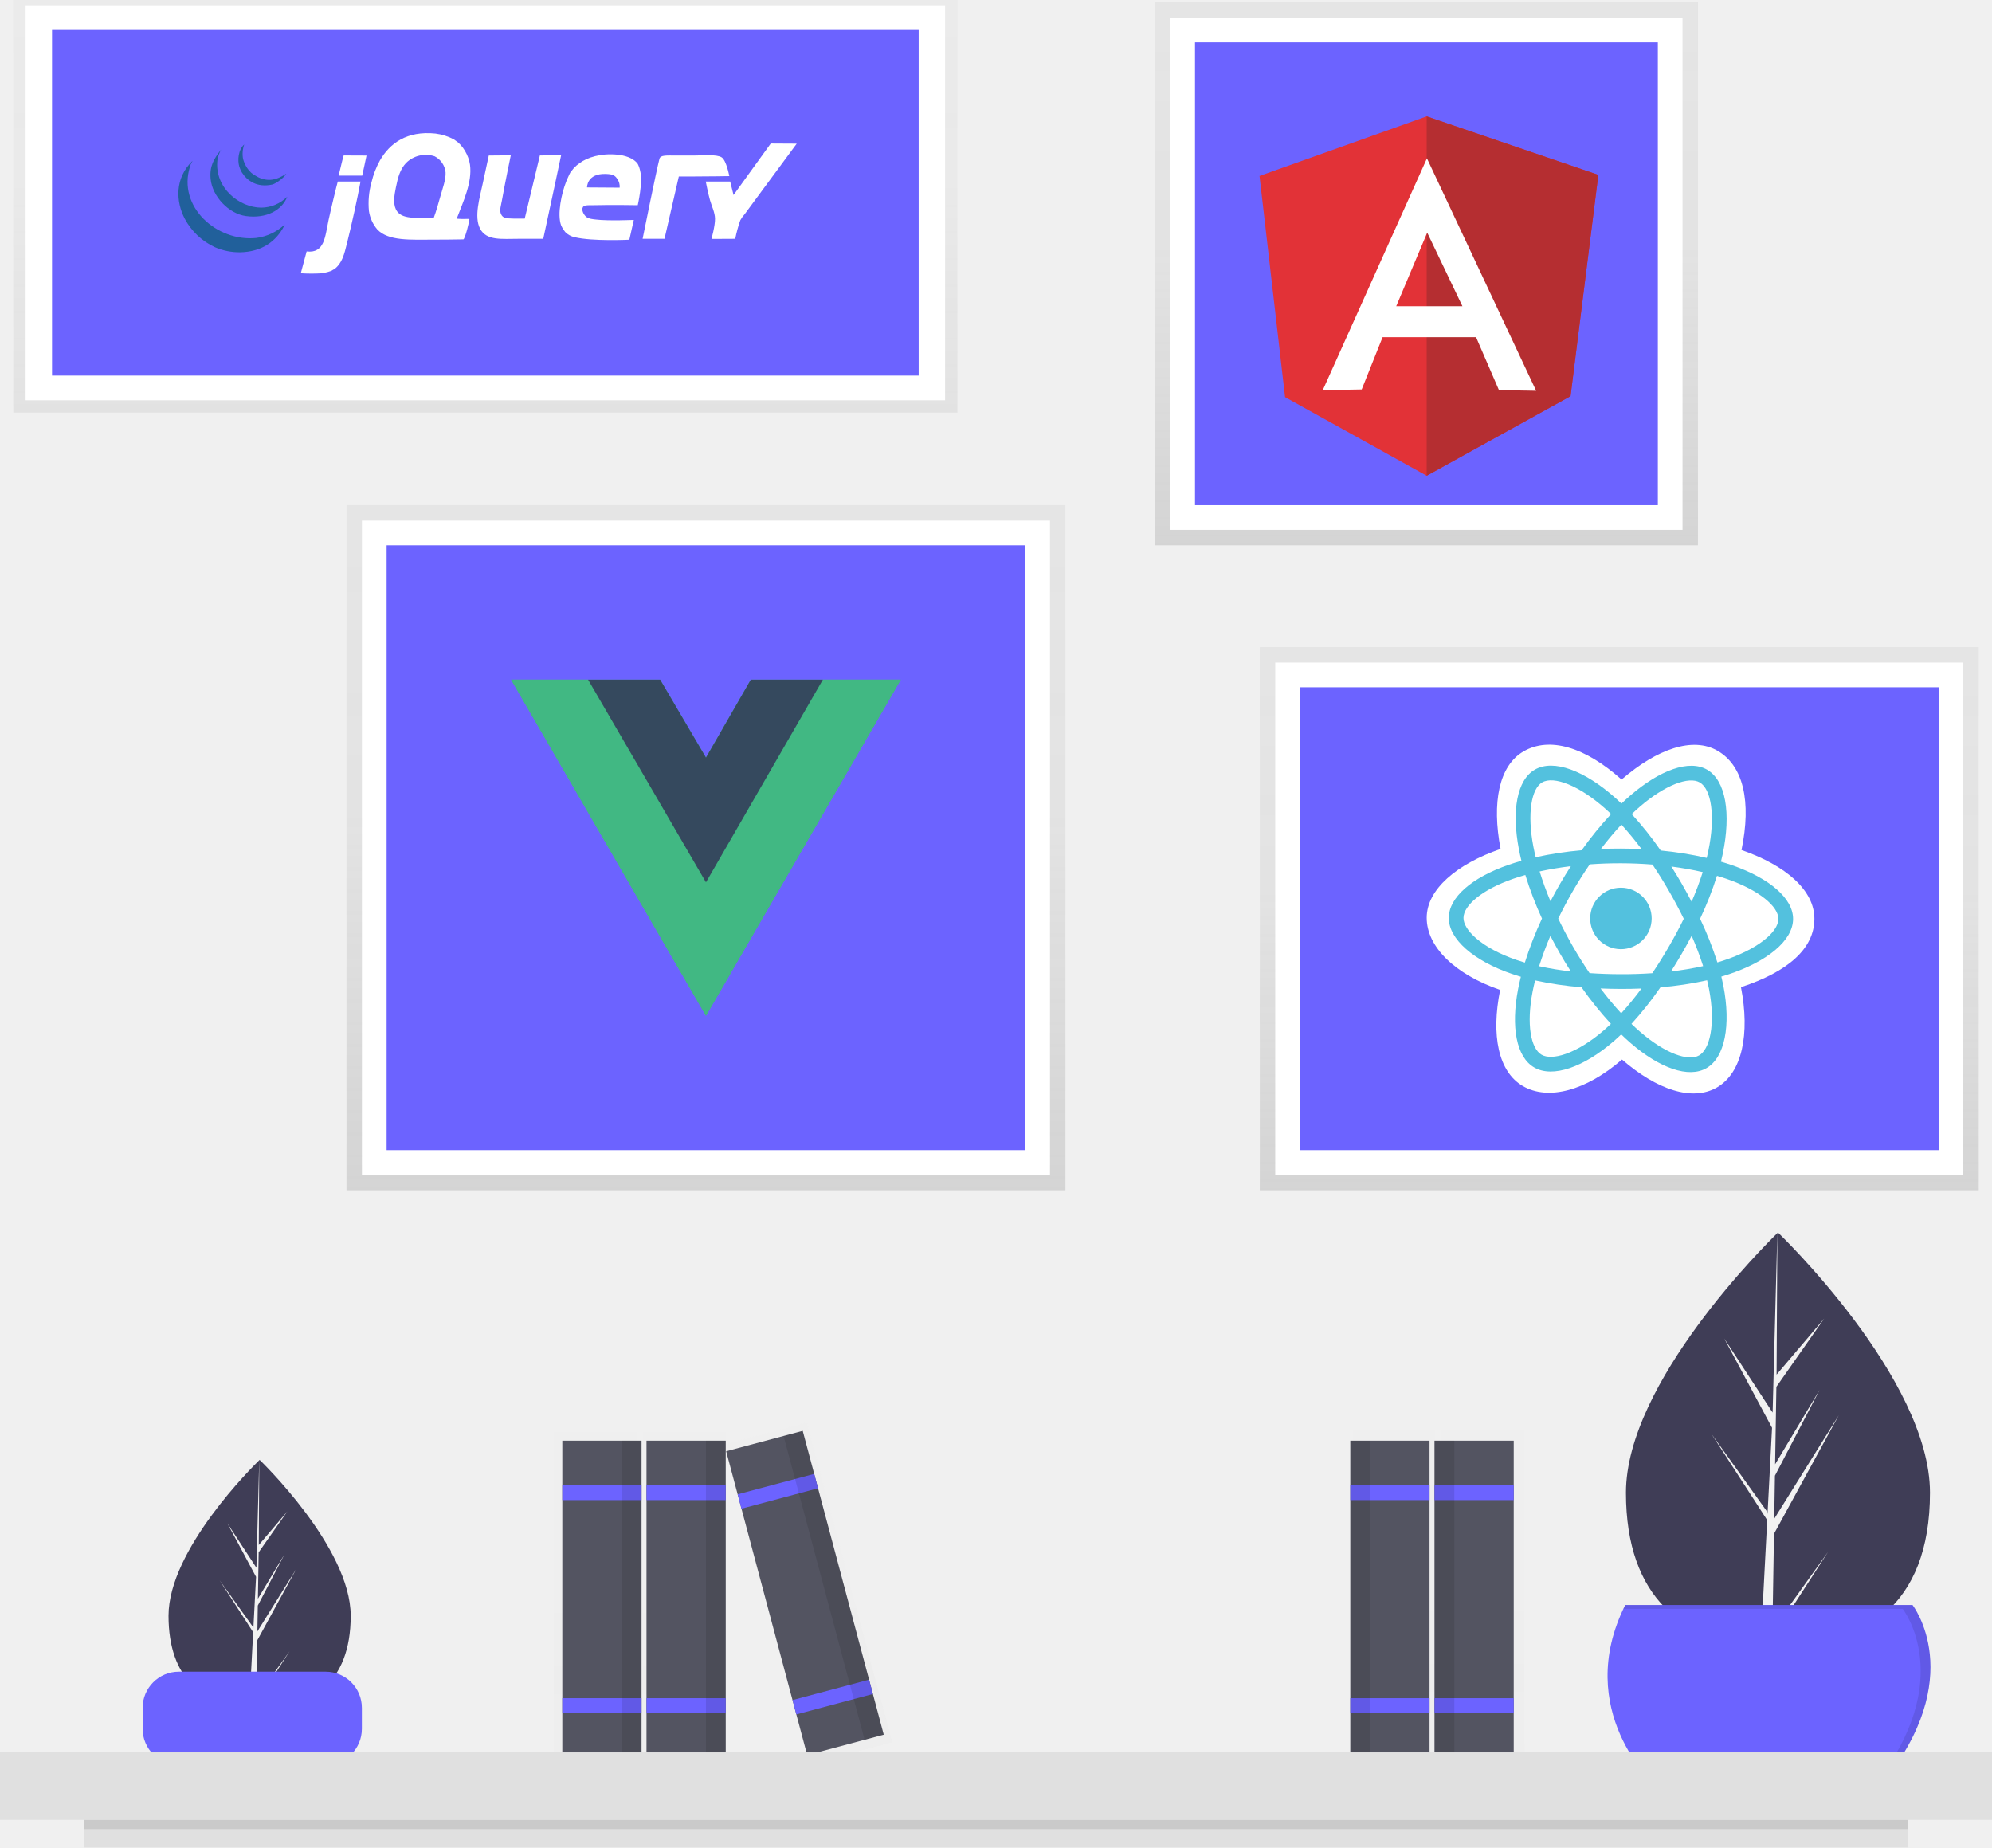
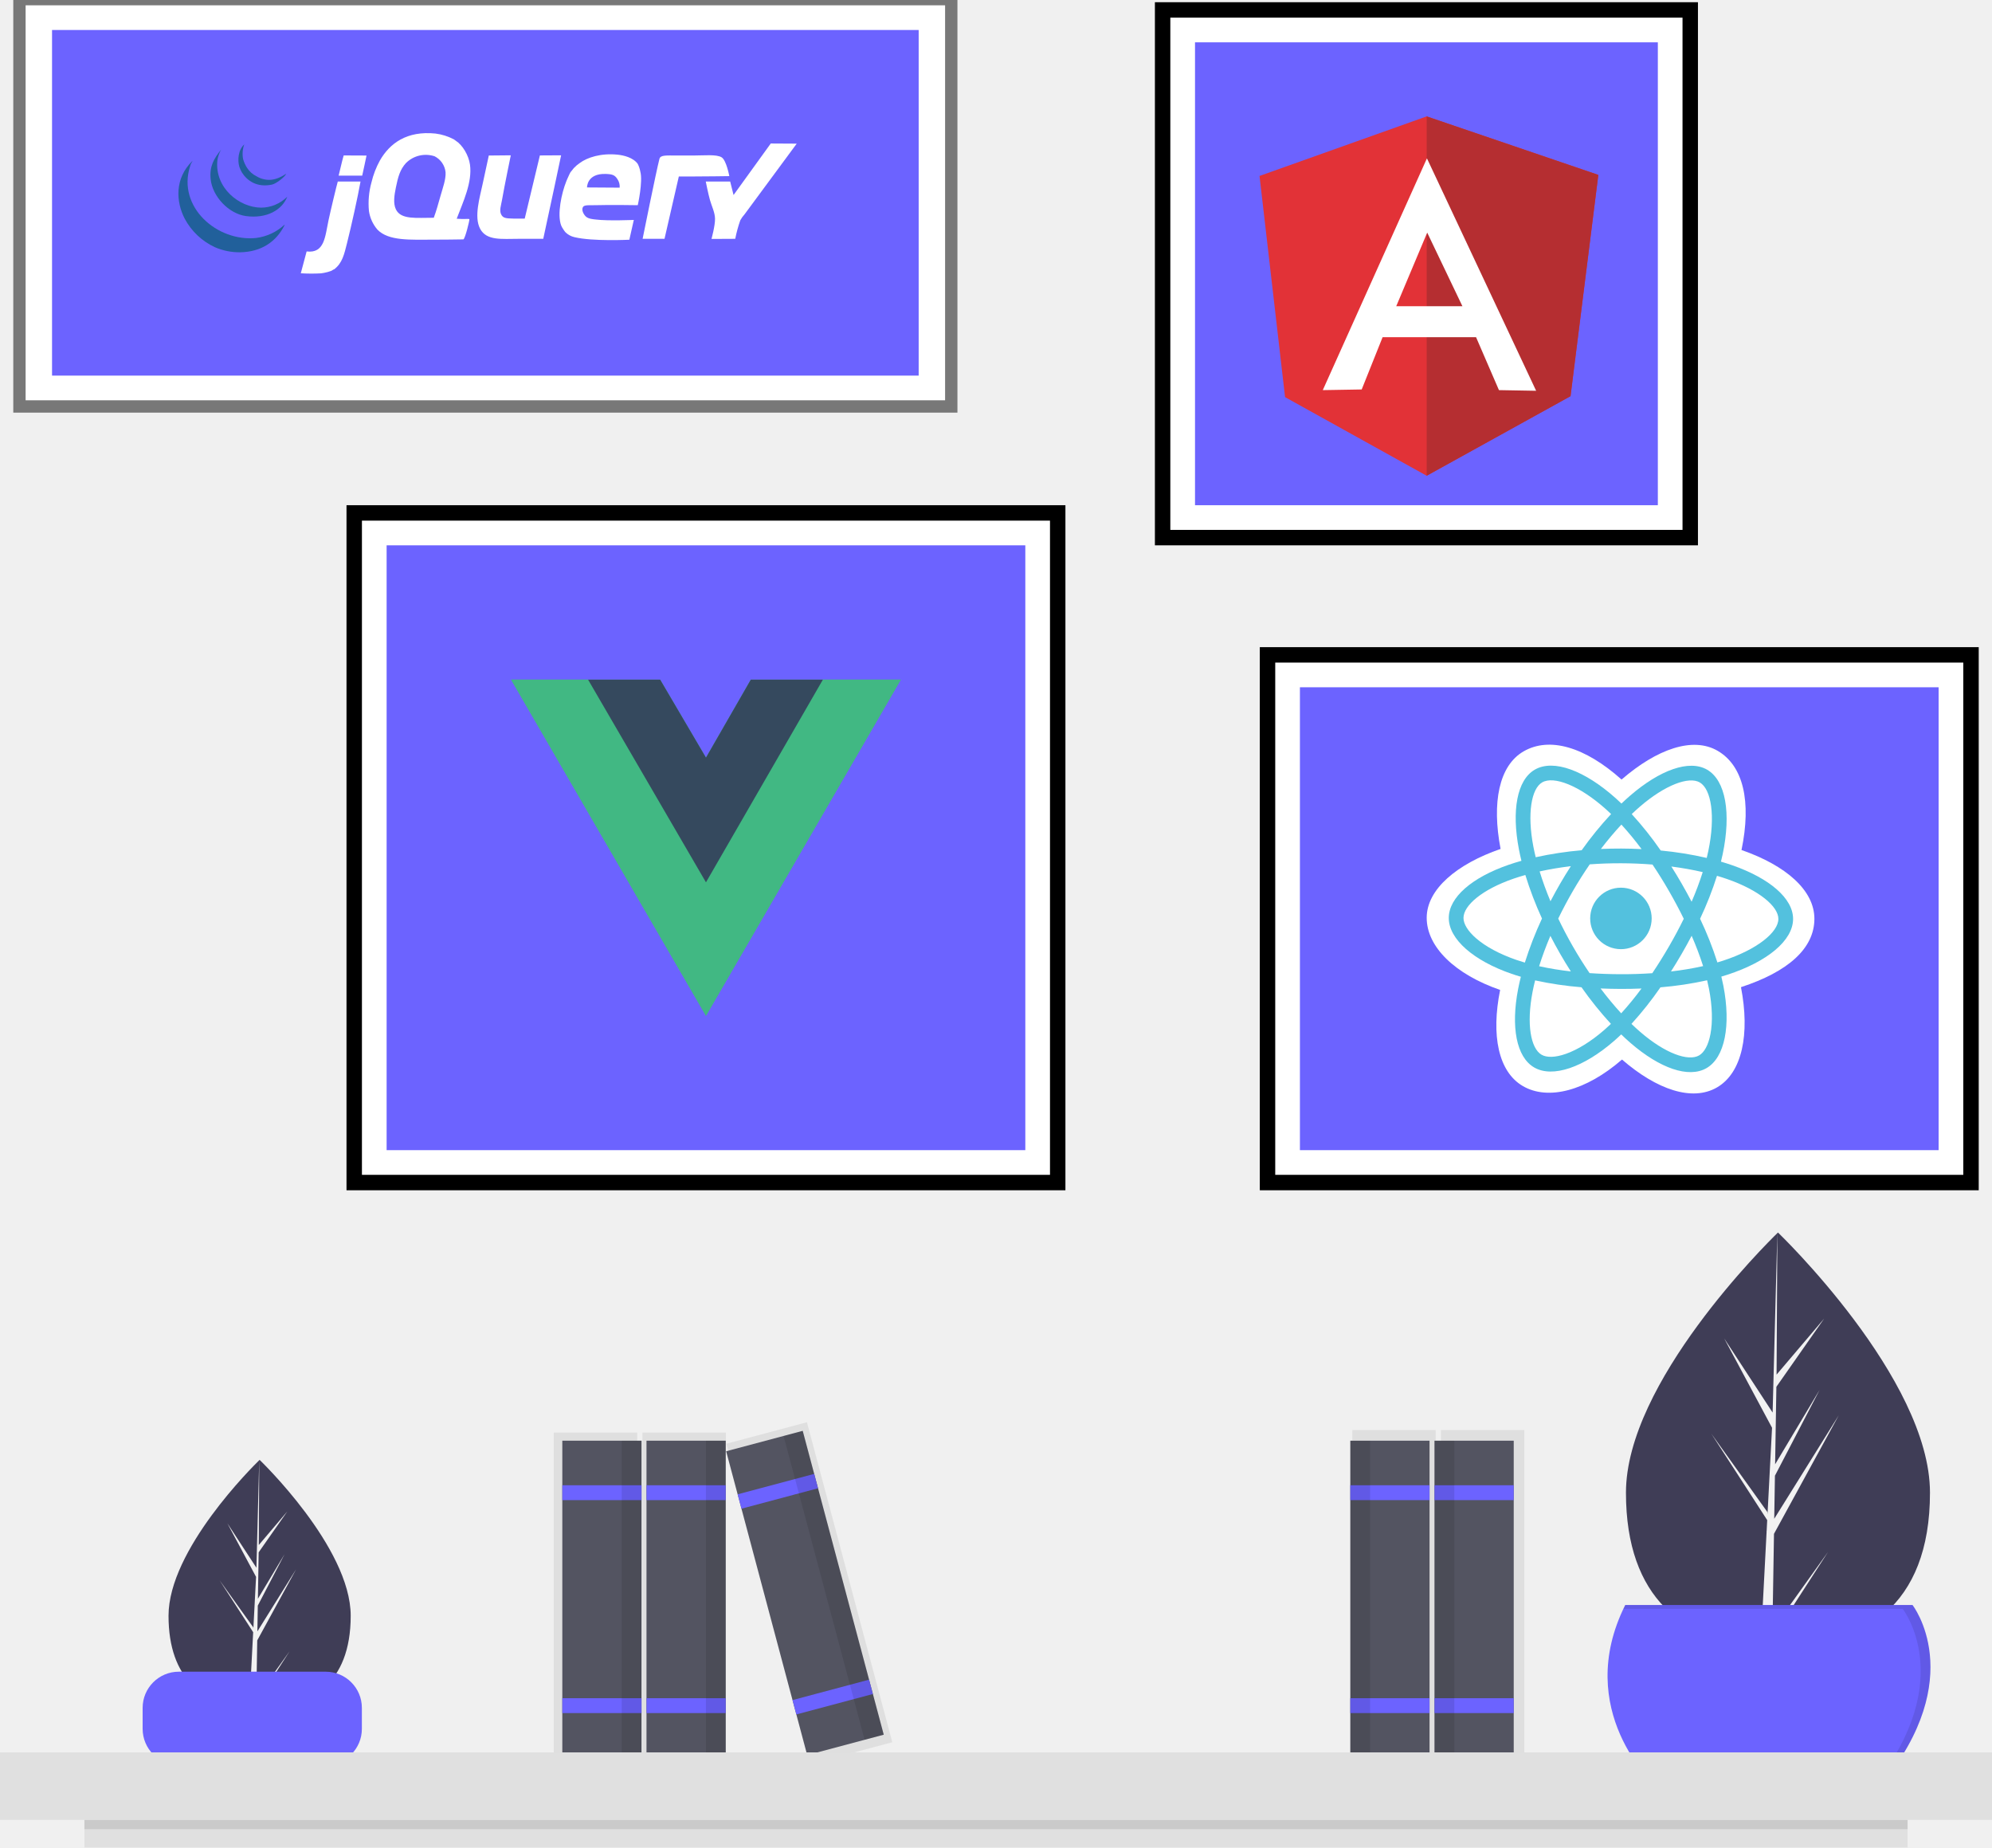
<svg xmlns="http://www.w3.org/2000/svg" xmlns:xlink="http://www.w3.org/1999/xlink" id="e8aabfee-d00f-44c0-b6f7-c40294f8dfa6" data-name="Layer 1" width="787.169" height="730" viewBox="0 0 787.169 730">
  <defs>
    <linearGradient id="a3c4672e-2259-4d6c-8c24-5949363a8af1" x1="278.973" y1="470.295" x2="278.973" y2="199.617" gradientUnits="userSpaceOnUse">
-       <stop offset="0" stop-color="gray" stop-opacity="0.25" />
-       <stop offset="0.535" stop-color="gray" stop-opacity="0.12" />
-       <stop offset="1" stop-color="gray" stop-opacity="0.1" />
+       <stop offset="0" stopColor="gray" stopOpacity="0.25" />
+       <stop offset="0.535" stopColor="gray" stopOpacity="0.12" />
+       <stop offset="1" stopColor="gray" stopOpacity="0.1" />
    </linearGradient>
    <linearGradient id="acf699b8-10e6-407b-86e3-0f7f8fa4bdb6" x1="191.795" y1="163.039" x2="191.795" y2="0" xlink:href="#a3c4672e-2259-4d6c-8c24-5949363a8af1" />
    <linearGradient id="b28a1e8f-be05-408d-a6f5-6fd2e5b0337f" x1="563.673" y1="215.467" x2="563.673" y2="0.876" xlink:href="#a3c4672e-2259-4d6c-8c24-5949363a8af1" />
    <linearGradient id="f1fc4b36-2829-4464-83b0-fd2af5b19fd6" x1="639.878" y1="470.295" x2="639.878" y2="255.703" xlink:href="#a3c4672e-2259-4d6c-8c24-5949363a8af1" />
    <linearGradient id="bb60ebe1-81e2-422a-a970-aa43062904da" x1="453.701" y1="780.902" x2="453.701" y2="650.043" gradientTransform="matrix(-1, 0, 0, 1, 1039.585, -85)" xlink:href="#a3c4672e-2259-4d6c-8c24-5949363a8af1" />
    <linearGradient id="a1b2f907-b002-48c8-973d-a12b277f13d1" x1="488.734" y1="780.902" x2="488.734" y2="650.043" gradientTransform="matrix(-1, 0, 0, 1, 1039.585, -85)" xlink:href="#a3c4672e-2259-4d6c-8c24-5949363a8af1" />
    <linearGradient id="a8136d5f-4c26-4562-977f-ea29024932d1" x1="235.319" y1="696.902" x2="235.319" y2="566.043" xlink:href="#a3c4672e-2259-4d6c-8c24-5949363a8af1" />
    <linearGradient id="eaaf4b84-3353-429f-a894-84d4b3cd89b7" x1="270.352" y1="696.902" x2="270.352" y2="566.043" xlink:href="#a3c4672e-2259-4d6c-8c24-5949363a8af1" />
    <linearGradient id="fa1ca12c-a5d3-4b88-b665-ae3e1db189da" x1="319.81" y1="696.88" x2="319.81" y2="561.944" xlink:href="#a3c4672e-2259-4d6c-8c24-5949363a8af1" />
  </defs>
  <path d="M969.076,674.787c0,45.239-26.894,61.036-60.068,61.036-.772,0-1.541-.008-2.304-.029-1.536-.033-3.06-.1-4.563-.209-29.942-2.117-53.204-18.728-53.204-60.799,0-43.535,55.626-98.472,59.822-102.551l.008-.004c.159-.159.242-.238.242-.238S969.076,629.544,969.076,674.787Z" transform="translate(-206.4153 -85)" fill="#3f3d56" />
  <path d="M906.817,728.902,928.789,698.204l-22.027,34.067-.058,3.524c-1.536-.033-3.06-.1-4.563-.209l2.367-45.26-.017-.351.042-.067.221-4.275L882.673,651.479l22.148,30.948.054.906,1.791-34.196-18.904-35.29,19.133,29.282,1.862-70.893.008-.242v.238l-.309,55.906,18.816-22.164-18.895,26.978-.497,30.618,17.572-29.383L907.806,668.078l-.276,17.021,25.508-40.901-25.604,46.842Z" transform="translate(-206.4153 -85)" fill="#f2f2f2" />
  <path d="M345,723.419c0,27.107-16.115,36.573-35.993,36.573-.463,0-.923-.005-1.381-.018-.921-.02-1.834-.06-2.734-.125-17.941-1.268-31.88-11.222-31.88-36.43,0-26.086,33.331-59.004,35.845-61.448l.005-.003c.095-.095.145-.143.145-.143S345,696.31,345,723.419Z" transform="translate(-206.4153 -85)" fill="#3f3d56" />
  <path d="M307.694,755.844l13.166-18.394-13.198,20.413-.035,2.111c-.921-.02-1.834-.06-2.734-.125l1.418-27.119-.01-.21.025-.04.133-2.562-13.231-20.465,13.271,18.544.033.543,1.073-20.49L296.277,686.904l11.465,17.546,1.116-42.479.005-.145v.143l-.185,33.498,11.275-13.281-11.322,16.165-.298,18.346,10.529-17.606L308.287,719.399l-.165,10.199L323.406,705.09,308.064,733.158Z" transform="translate(-206.4153 -85)" fill="#f2f2f2" />
  <rect x="136.928" y="199.617" width="284.09" height="270.678" fill="url(#a3c4672e-2259-4d6c-8c24-5949363a8af1)" />
  <rect x="143.024" y="205.713" width="271.898" height="258.486" fill="#fff" />
  <rect x="152.779" y="215.467" width="252.389" height="238.977" fill="#6c63ff" />
  <path d="M531.584,353.55h30.797L485.388,486.362,408.396,353.55h58.899l18.093,30.797,17.708-30.797Z" transform="translate(-206.4153 -85)" fill="#41b883" />
  <path d="M408.396,353.55,485.388,486.362l76.993-132.812H531.584l-46.196,79.687-46.581-79.687Z" transform="translate(-206.4153 -85)" fill="#41b883" />
  <path d="M438.808,353.55l46.581,80.072,46.196-80.072h-28.487l-17.708,30.797-18.093-30.797Z" transform="translate(-206.4153 -85)" fill="#35495e" />
  <g opacity="0.5">
    <rect x="5.247" width="373.097" height="163.039" fill="url(#acf699b8-10e6-407b-86e3-0f7f8fa4bdb6)" />
  </g>
  <rect x="10.124" y="2.095" width="363.343" height="156.067" fill="#fff" />
  <rect x="20.564" y="11.849" width="342.463" height="136.558" fill="#6c63ff" />
  <path d="M510.99,141.702l10.259.057s-19.073,25.845-20.631,27.952A12.016,12.016,0,0,0,498.954,172.04a52.041,52.041,0,0,0-1.997,7.321l-9.387.047s1.461-5.241,1.4-8.033c-.053-2.439-1.298-4.875-1.996-7.321-.706-2.476-1.664-7.321-1.664-7.321h9.651l1.331,5.324,14.698-20.355" transform="translate(-206.4153 -85)" fill="#fff" />
  <path d="M491.564,147.153c1.893,1.141,3.055,7.437,3.055,7.437s-9.906.146-15.297.146h-4.659l-5.657,24.624h-8.652s5.384-26.76,6.655-31.612c.412-1.571,2.822-1.301,6.891-1.301H480.4c4.196,0,9.101-.536,11.164.705m-40.277,11.993a5.186,5.186,0,0,0-.915-3.411c-1.012-1.56-1.946-1.923-4.609-2.007-7.517-.236-7.371,5.334-7.371,5.334Zm8.152-6.379c1.102,3.974-.998,13.311-.998,13.311s-10.965-.183-16.971,0c-1.867.057-4.103-.203-4.659.666-.782,1.217.286,3.092,1.191,3.883,1.042.911,3.071,1.015,3.8,1.108,4.875.619,15.077.16,15.077.16l-1.767,7.826s-14.417.723-21.629-.998a7.341,7.341,0,0,1-3.661-1.996c-.246-.266-.46-.628-.693-.942a8.745,8.745,0,0,1-.971-1.721c-1.647-4.389.193-12.797,1.997-17.303.209-.522.472-1.184.749-1.747.346-.702.638-1.494.915-1.913.186-.289.416-.476.609-.749a11.174,11.174,0,0,1,.722-.915,13.713,13.713,0,0,1,2.33-1.996c3.004-2.25,8.442-3.997,14.974-3.328,2.459.253,6.173,1.131,7.986,3.661a11.171,11.171,0,0,1,.998,2.995Zm-39.681-6.349,8.389-.049s-4.675,22.178-7.058,32.993h-9.651c-6.744,0-12.751.835-15.306-3.993-2.479-4.688-.113-12.398.998-17.636.785-3.707,2.44-11.284,2.44-11.284l8.692-.08s-2.456,11.796-3.478,17.686c-.366,2.11-1.121,4.096-.332,5.656.749,1.485,1.797,1.591,4.991,1.664,1.012.024,4.326,0,4.326,0l5.99-24.957m-39.266,15.973c.878-3.121,2.16-6.505,1.997-9.317a7.999,7.999,0,0,0-4.326-6.322,11.085,11.085,0,0,0-11.314,2.662c-2.359,2.556-3.158,5.541-3.993,9.651-.622,3.051-1.131,6.272,0,8.651,2.003,4.207,8.249,3.288,14.974,3.328.998-2.675,1.823-5.68,2.662-8.652Zm11.647-12.312c.958,6.968-2.718,14.658-5.251,21.346,2.582.233,4.845-.036,5.008.157.17.25-1.731,7.983-2.393,8.003-2.049.053-8.841.11-11.673.11-9.241,0-17.886.602-22.294-3.993a14.493,14.493,0,0,1-3.328-7.321,31.047,31.047,0,0,1,.999-11.313,34.242,34.242,0,0,1,3.328-8.652c3.883-6.778,10.638-11.809,21.962-10.648a21.09,21.09,0,0,1,7.321,2.329c.136.08.613.459.722.526,2.662,1.694,5.088,5.737,5.601,9.457ZM351.253,146.457c-.559,2.546-1.118,5.431-1.707,7.947h-9.317c.722-2.788,1.274-5.56,1.997-7.986,2.981,0,5.753.04,9.028.04M339.896,156.733h8.985c-1.175,6.502-3.501,16.99-5.324,24.291-1.141,4.569-1.903,7.903-4.991,10.315-.276.216-.436.114-.666.333-.569.543-3.201,1.172-4.658,1.331a66.98,66.98,0,0,1-7.96-.026c.762-2.785,1.624-6.129,2.303-8.626,7.098.859,7.277-5.85,8.652-12.312.795-3.734,3.205-13.81,3.66-15.307" transform="translate(-206.4153 -85)" fill="#fff" />
  <path d="M318.932,173.704l-.193.499c-3.281,6.389-9.095,10.309-17.387,10.482a24.309,24.309,0,0,1-9.983-1.996A25.787,25.787,0,0,1,279.391,171.374c-3.431-6.645-4.05-15.889,3.084-22.794.11,0-.865,1.497-.755,1.497l-.196.639c-5.141,16.095,10.698,29.889,26.095,28.311a20.225,20.225,0,0,0,11.313-5.324" transform="translate(-206.4153 -85)" fill="#21609b" />
  <path d="M309.615,167.049a14.732,14.732,0,0,0,10.316-4.326c-2.096,5.321-8.166,8.741-16.305,7.653-6.815-.912-13.307-7.77-13.976-14.642-.489-5.001,1.254-7.986,4.126-11.607a12.145,12.145,0,0,0-1.464,4.286c-1.091,10.818,8.642,18.578,17.303,18.635" transform="translate(-206.4153 -85)" fill="#21609b" />
  <path d="M319.541,153.611c-.602,1.381-4.069,3.99-5.6,4.316-6.063,1.292-9.946-1.583-11.98-4.855a14.983,14.983,0,0,1-.961-2.162c-.789-2.682-.426-6.739,1.927-8.838a11.048,11.048,0,0,0-.439,5.823,12.932,12.932,0,0,0,1.604,3.504,9.216,9.216,0,0,0,3.66,3.235,9.71,9.71,0,0,0,1.84.881c1.527.45,4.752,1.634,9.95-1.903" transform="translate(-206.4153 -85)" fill="#21609b" />
  <rect x="456.377" y="0.876" width="214.592" height="214.592" fill="url(#b28a1e8f-be05-408d-a6f5-6fd2e5b0337f)" />
  <rect x="462.474" y="6.972" width="202.399" height="202.399" fill="#fff" />
  <rect x="472.228" y="16.726" width="182.891" height="182.891" fill="#6c63ff" />
  <path d="M704.136,154.523l66.053-23.535,67.832,23.116-10.983,87.392-56.849,31.484-55.96-31.066Z" transform="translate(-206.4153 -85)" fill="#e23237" />
  <path d="M838.021,154.105l-67.832-23.116v141.992l56.849-31.432,10.983-87.444Z" transform="translate(-206.4153 -85)" fill="#b52e31" />
  <path d="M770.294,147.568l-41.159,91.576,15.376-.261,8.264-20.659h36.923l9.048,20.92,14.696.261-43.147-91.837Zm.105,29.34,13.911,29.078H758.16l12.239-29.078Z" transform="translate(-206.4153 -85)" fill="#fff" />
  <rect x="497.832" y="255.703" width="284.09" height="214.592" fill="url(#f1fc4b36-2829-4464-83b0-fd2af5b19fd6)" />
  <rect x="503.929" y="261.8" width="271.898" height="202.399" fill="#fff" />
  <rect x="513.683" y="271.554" width="252.389" height="182.891" fill="#6c63ff" />
  <path d="M770.198,447.589c-.037,11.57,11.227,22.406,29.019,28.551-3.613,17.895-.739,32.337,8.994,37.991,10.004,5.812,24.949,1.858,39.161-10.486,13.777,11.932,27.724,16.655,37.485,11.046,10.032-5.765,13.126-21.167,9.529-39.644,18.571-6.075,28.978-15.252,29.015-26.974.036-11.302-11.252-21.114-28.804-27.219,3.996-19.216.706-33.309-9.43-39.196-9.772-5.677-23.912-.801-37.969,11.355-14.543-12.995-28.515-16.992-38.678-11.152-9.799,5.631-12.636,20.317-9.126,38.566C782.164,426.372,770.233,436.333,770.198,447.589Z" transform="translate(-206.4153 -85)" fill="#fff" />
  <path d="M890.856,426.849q-2.17-.752-4.376-1.394.371-1.486.686-2.985c3.366-16.084,1.239-29.056-6.15-33.347-7.085-4.116-18.706.116-30.462,10.281q-1.738,1.506-3.397,3.098-1.104-1.065-2.248-2.089c-12.252-10.948-24.553-15.584-31.962-11.327-7.104,4.082-9.243,16.265-6.306,31.527q.438,2.267.991,4.51c-1.744.489-3.429,1.012-5.041,1.568-14.42,4.976-23.645,12.818-23.67,20.982-.027,8.432,9.822,16.921,24.81,22.097q1.823.627,3.675,1.162-.61,2.411-1.084,4.854c-2.893,14.978-.708,26.885,6.351,30.987,7.291,4.235,19.565-.056,31.536-10.453q1.419-1.233,2.847-2.608,1.786,1.734,3.667,3.367c11.532,9.987,22.94,14.041,30.019,9.973,7.311-4.202,9.723-16.978,6.693-32.542q-.347-1.783-.804-3.64,1.293-.377,2.533-.782c15.614-5.118,25.788-13.441,25.815-21.986.026-8.193-9.445-16.148-24.124-21.253Z" transform="translate(-206.4153 -85)" fill="#53c1de" />
  <path d="M887.353,464.565c-.744.244-1.509.479-2.287.708a136.419,136.419,0,0,0-6.835-17.258,136.361,136.361,0,0,0,6.675-16.964c1.39.408,2.74.837,4.041,1.289,12.577,4.373,20.237,10.806,20.221,15.744-.017,5.26-8.333,12.062-21.814,16.482Zm-5.623,11.055c1.34,6.882,1.515,13.101.597,17.959-.824,4.365-2.463,7.272-4.481,8.432-4.296,2.468-13.456-.787-23.317-9.327q-1.696-1.469-3.412-3.13A136.587,136.587,0,0,0,862.568,475.109a135.683,135.683,0,0,0,18.436-2.782q.41,1.681.726,3.294Zm-56.593,25.796c-4.194,1.466-7.53,1.498-9.543.329-4.284-2.488-6.038-12.05-3.564-24.859q.441-2.271,1.008-4.514a136.677,136.677,0,0,0,18.327,2.712,141.437,141.437,0,0,0,11.634,14.467q-1.27,1.221-2.6,2.379c-5.294,4.598-10.594,7.855-15.261,9.487ZM805.629,464.275c-6.627-2.289-12.097-5.253-15.842-8.48-3.365-2.901-5.06-5.776-5.053-8.104.016-4.954,7.422-11.25,19.755-15.506q2.322-.798,4.688-1.459a139.397,139.397,0,0,0,6.577,17.204,141.512,141.512,0,0,0-6.769,17.407Q807.294,464.847,805.629,464.275Zm6.72-44.76c-2.516-13.076-.787-22.929,3.494-25.389,4.561-2.621,14.613,1.169,25.192,10.621.676.604,1.355,1.237,2.035,1.891a139.285,139.285,0,0,0-11.635,14.306,142.021,142.021,0,0,0-18.165,2.764q-.514-2.086-.922-4.195Zm58.643,14.677q-1.984-3.453-4.116-6.817c4.34.562,8.496,1.303,12.399,2.208a123.985,123.985,0,0,1-4.392,11.702q-1.875-3.585-3.892-7.092ZM847.133,410.804a124.302,124.302,0,0,1,7.976,9.691q-8.035-.405-16.081-.054c2.654-3.477,5.372-6.707,8.105-9.636ZM822.972,434.079q-2.013,3.466-3.863,7.024c-1.68-4.02-3.116-7.971-4.286-11.787,3.885-.857,8.027-1.553,12.342-2.079Q824.988,430.609,822.972,434.079Zm4.185,34.747a123.758,123.758,0,0,1-12.533-2.056c1.214-3.875,2.706-7.902,4.448-11.998q1.834,3.571,3.835,7.052Q824.949,465.376,827.157,468.826Zm19.9,16.555c-2.745-2.981-5.483-6.278-8.155-9.823q3.907.166,7.96.179,4.16.013,8.214-.157A123.602,123.602,0,0,1,847.058,485.381Zm27.839-30.641a123.437,123.437,0,0,1,4.531,11.983,123.352,123.352,0,0,1-12.699,2.123q2.168-3.413,4.199-6.91,2.064-3.554,3.969-7.196Zm-8.995,4.277q-3.108,5.361-6.56,10.511c-4.038.276-8.21.411-12.461.398-4.234-.013-8.352-.158-12.317-.428q-3.507-5.157-6.616-10.569-3.092-5.379-5.77-10.981,2.704-5.583,5.822-10.95v.001q3.115-5.365,6.63-10.482c4.047-.293,8.197-.44,12.391-.427,4.213.013,8.366.188,12.41.509q3.445,5.127,6.522,10.488,3.093,5.371,5.831,10.935-2.744,5.6-5.881,10.995Zm12.195-64.868c4.548,2.642,6.286,13.244,3.38,27.13q-.286,1.357-.62,2.703a139.239,139.239,0,0,0-18.183-2.932,136.542,136.542,0,0,0-11.456-14.39q1.533-1.469,3.138-2.86c10.073-8.71,19.471-12.132,23.741-9.651Z" transform="translate(-206.4153 -85)" fill="#fff" />
  <path d="M846.989,435.738a12.15,12.15,0,1,1-12.188,12.111,12.149,12.149,0,0,1,12.188-12.111" transform="translate(-206.4153 -85)" fill="#53c1de" />
  <g opacity="0.7">
    <g opacity="0.1">
      <polygon points="602.37 565.043 602.37 583.59 602.37 589.773 602.37 672.203 602.37 678.386 602.37 695.902 577.64 695.902 569.397 695.902 569.397 678.386 569.397 672.203 569.397 589.773 569.397 583.59 569.397 565.043 577.64 565.043 602.37 565.043" fill="url(#bb60ebe1-81e2-422a-a970-aa43062904da)" />
    </g>
    <g opacity="0.1">
      <polygon points="567.337 565.043 567.337 583.59 567.337 589.773 567.337 672.203 567.337 678.386 567.337 695.902 542.607 695.902 534.364 695.902 534.364 678.386 534.364 672.203 534.364 589.773 534.364 583.59 534.364 565.043 542.607 565.043 567.337 565.043" fill="url(#a1b2f907-b002-48c8-973d-a12b277f13d1)" />
    </g>
  </g>
  <rect x="56.364" y="660.516" width="86.635" height="36.866" rx="14.297" fill="#6c63ff" />
  <g opacity="0.7">
    <g opacity="0.1">
      <polygon points="218.832 566.043 218.832 584.59 218.832 590.773 218.832 673.203 218.832 679.386 218.832 696.902 243.562 696.902 251.805 696.902 251.805 679.386 251.805 673.203 251.805 590.773 251.805 584.59 251.805 566.043 243.562 566.043 218.832 566.043" fill="url(#a8136d5f-4c26-4562-977f-ea29024932d1)" />
    </g>
    <g opacity="0.1">
      <polygon points="253.866 566.043 253.866 584.59 253.866 590.773 253.866 673.203 253.866 679.386 253.866 696.902 278.595 696.902 286.838 696.902 286.838 679.386 286.838 673.203 286.838 590.773 286.838 584.59 286.838 566.043 278.595 566.043 253.866 566.043" fill="url(#eaaf4b84-3353-429f-a894-84d4b3cd89b7)" />
    </g>
    <g opacity="0.1">
      <polygon points="352.601 688.383 325.251 585.838 325.251 585.838 323.658 579.865 323.658 579.865 318.878 561.944 287.019 570.441 291.799 588.362 291.799 588.362 293.068 593.119 314.635 673.982 314.635 673.982 316.228 679.955 316.228 679.955 320.742 696.88 352.601 688.383" fill="url(#fa1ca12c-a5d3-4b88-b665-ae3e1db189da)" />
    </g>
  </g>
  <rect x="222.207" y="569.241" width="31.309" height="124.256" fill="#535461" />
  <rect x="222.207" y="586.853" width="31.309" height="5.87" fill="#6c63ff" />
  <rect x="222.207" y="670.994" width="31.309" height="5.87" fill="#6c63ff" />
  <rect x="245.689" y="569.241" width="7.827" height="124.256" opacity="0.1" />
  <rect x="255.473" y="569.241" width="31.309" height="124.256" fill="#535461" />
  <rect x="255.473" y="586.853" width="31.309" height="5.87" fill="#6c63ff" />
  <rect x="255.473" y="670.994" width="31.309" height="5.87" fill="#6c63ff" />
  <rect x="278.954" y="569.241" width="7.827" height="124.256" opacity="0.1" />
  <rect x="508.851" y="652.285" width="31.309" height="124.256" transform="translate(-372.8078 74.29859) rotate(-14.93399)" fill="#535461" />
  <rect x="498.135" y="671.3" width="31.309" height="5.87" transform="translate(-362.8158 70.17999) rotate(-14.93399)" fill="#6c63ff" />
  <rect x="519.819" y="752.6" width="31.309" height="5.87" transform="translate(-383.0349 78.51409) rotate(-14.93399)" fill="#6c63ff" />
  <rect x="531.936" y="649.259" width="7.827" height="124.256" transform="translate(-371.6449 77.11985) rotate(-14.93399)" opacity="0.1" />
  <rect x="773.279" y="654.241" width="31.309" height="124.256" transform="translate(1371.451 1347.739) rotate(-180)" fill="#535461" />
  <rect x="773.279" y="671.853" width="31.309" height="5.87" transform="translate(1371.451 1264.575) rotate(-180)" fill="#6c63ff" />
  <rect x="773.279" y="755.994" width="31.309" height="5.87" transform="translate(1371.451 1432.859) rotate(-180)" fill="#6c63ff" />
  <rect x="773.279" y="654.241" width="7.827" height="124.256" transform="translate(1347.97 1347.739) rotate(-180)" opacity="0.1" />
  <rect x="740.014" y="654.241" width="31.309" height="124.256" transform="translate(1304.921 1347.739) rotate(-180)" fill="#535461" />
  <rect x="740.014" y="671.853" width="31.309" height="5.87" transform="translate(1304.921 1264.575) rotate(-180)" fill="#6c63ff" />
  <rect x="740.014" y="755.994" width="31.309" height="5.87" transform="translate(1304.921 1432.859) rotate(-180)" fill="#6c63ff" />
  <rect x="740.014" y="654.241" width="7.827" height="124.256" transform="translate(1281.439 1347.739) rotate(-180)" opacity="0.1" />
  <path d="M848.654,719.163H962.166s22.393,28.571-12.355,71.041H860.237S827.805,760.861,848.654,719.163Z" transform="translate(-206.4153 -85)" fill="#6c63ff" />
  <g opacity="0.1">
    <path d="M962.166,719.163H848.654c-.259.517-.503,1.031-.745,1.544H958.305s21.844,27.881-11.117,69.497h2.623C984.559,747.734,962.166,719.163,962.166,719.163Z" transform="translate(-206.4153 -85)" />
  </g>
  <rect y="692.4" width="787.169" height="26.684" fill="#e0e0e0" />
  <rect x="33.355" y="719.084" width="720.46" height="10.916" fill="#e0e0e0" />
  <rect x="33.355" y="719.084" width="720.46" height="3.639" opacity="0.1" />
</svg>
